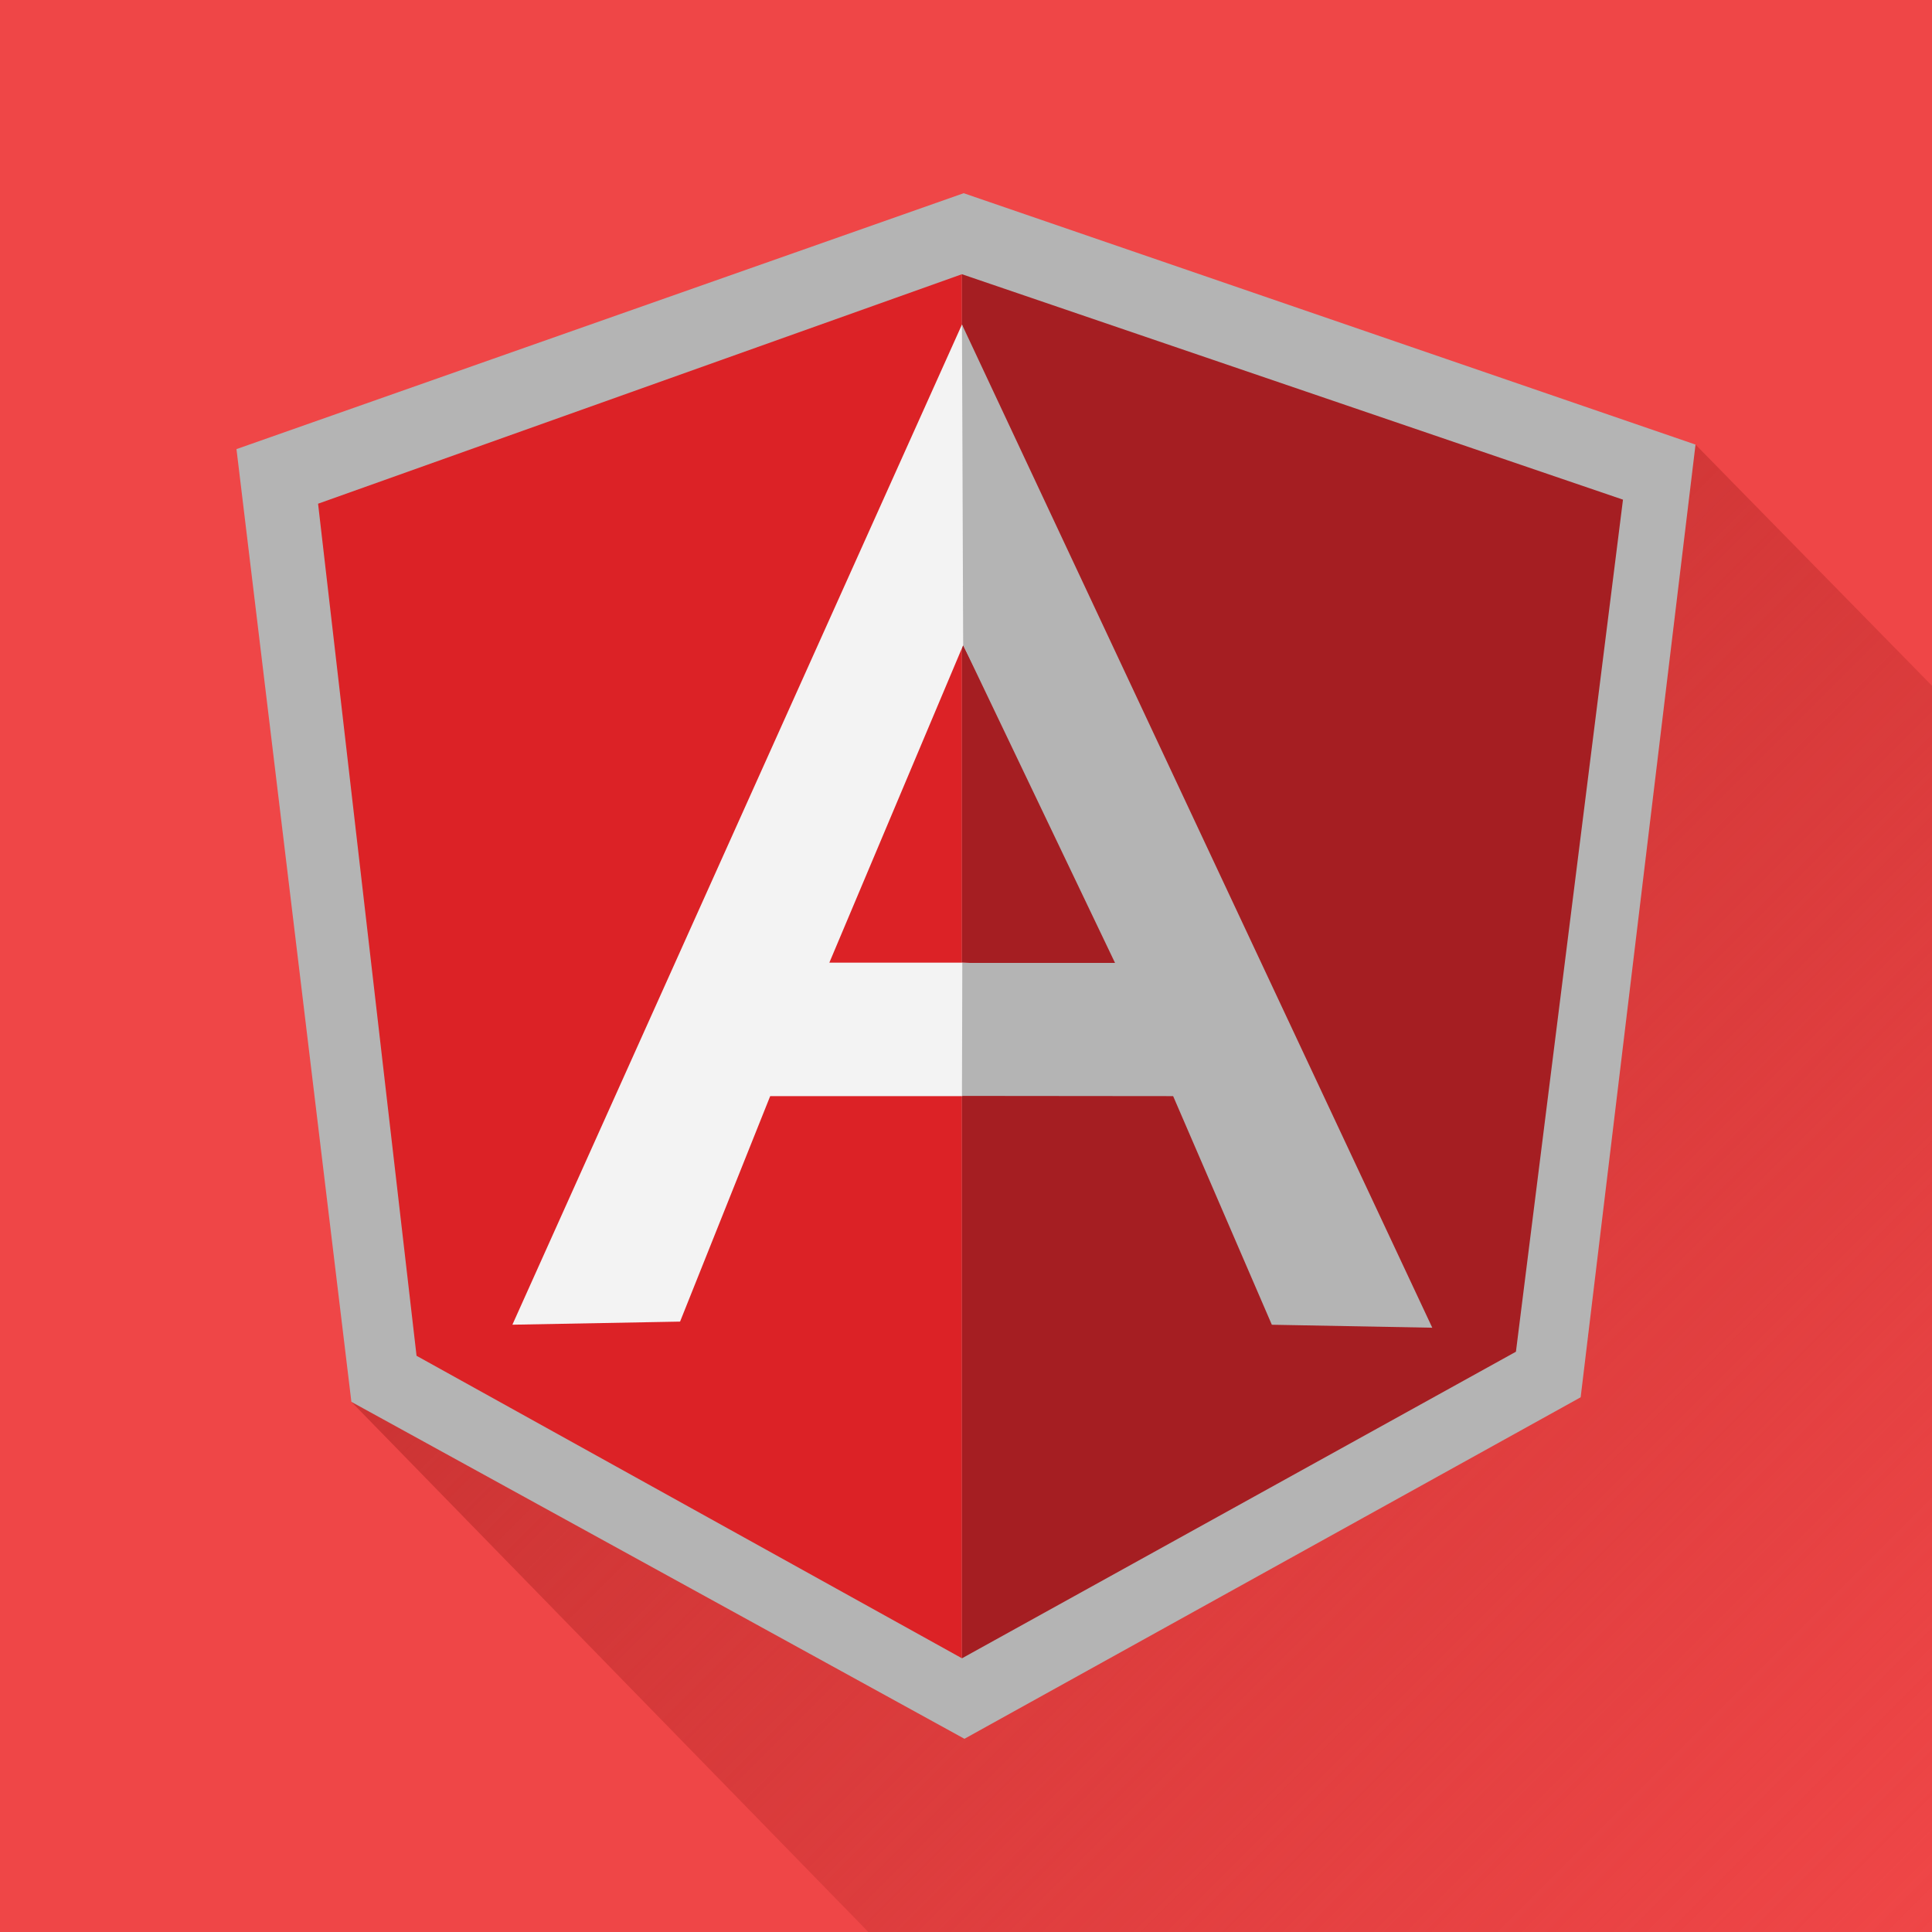
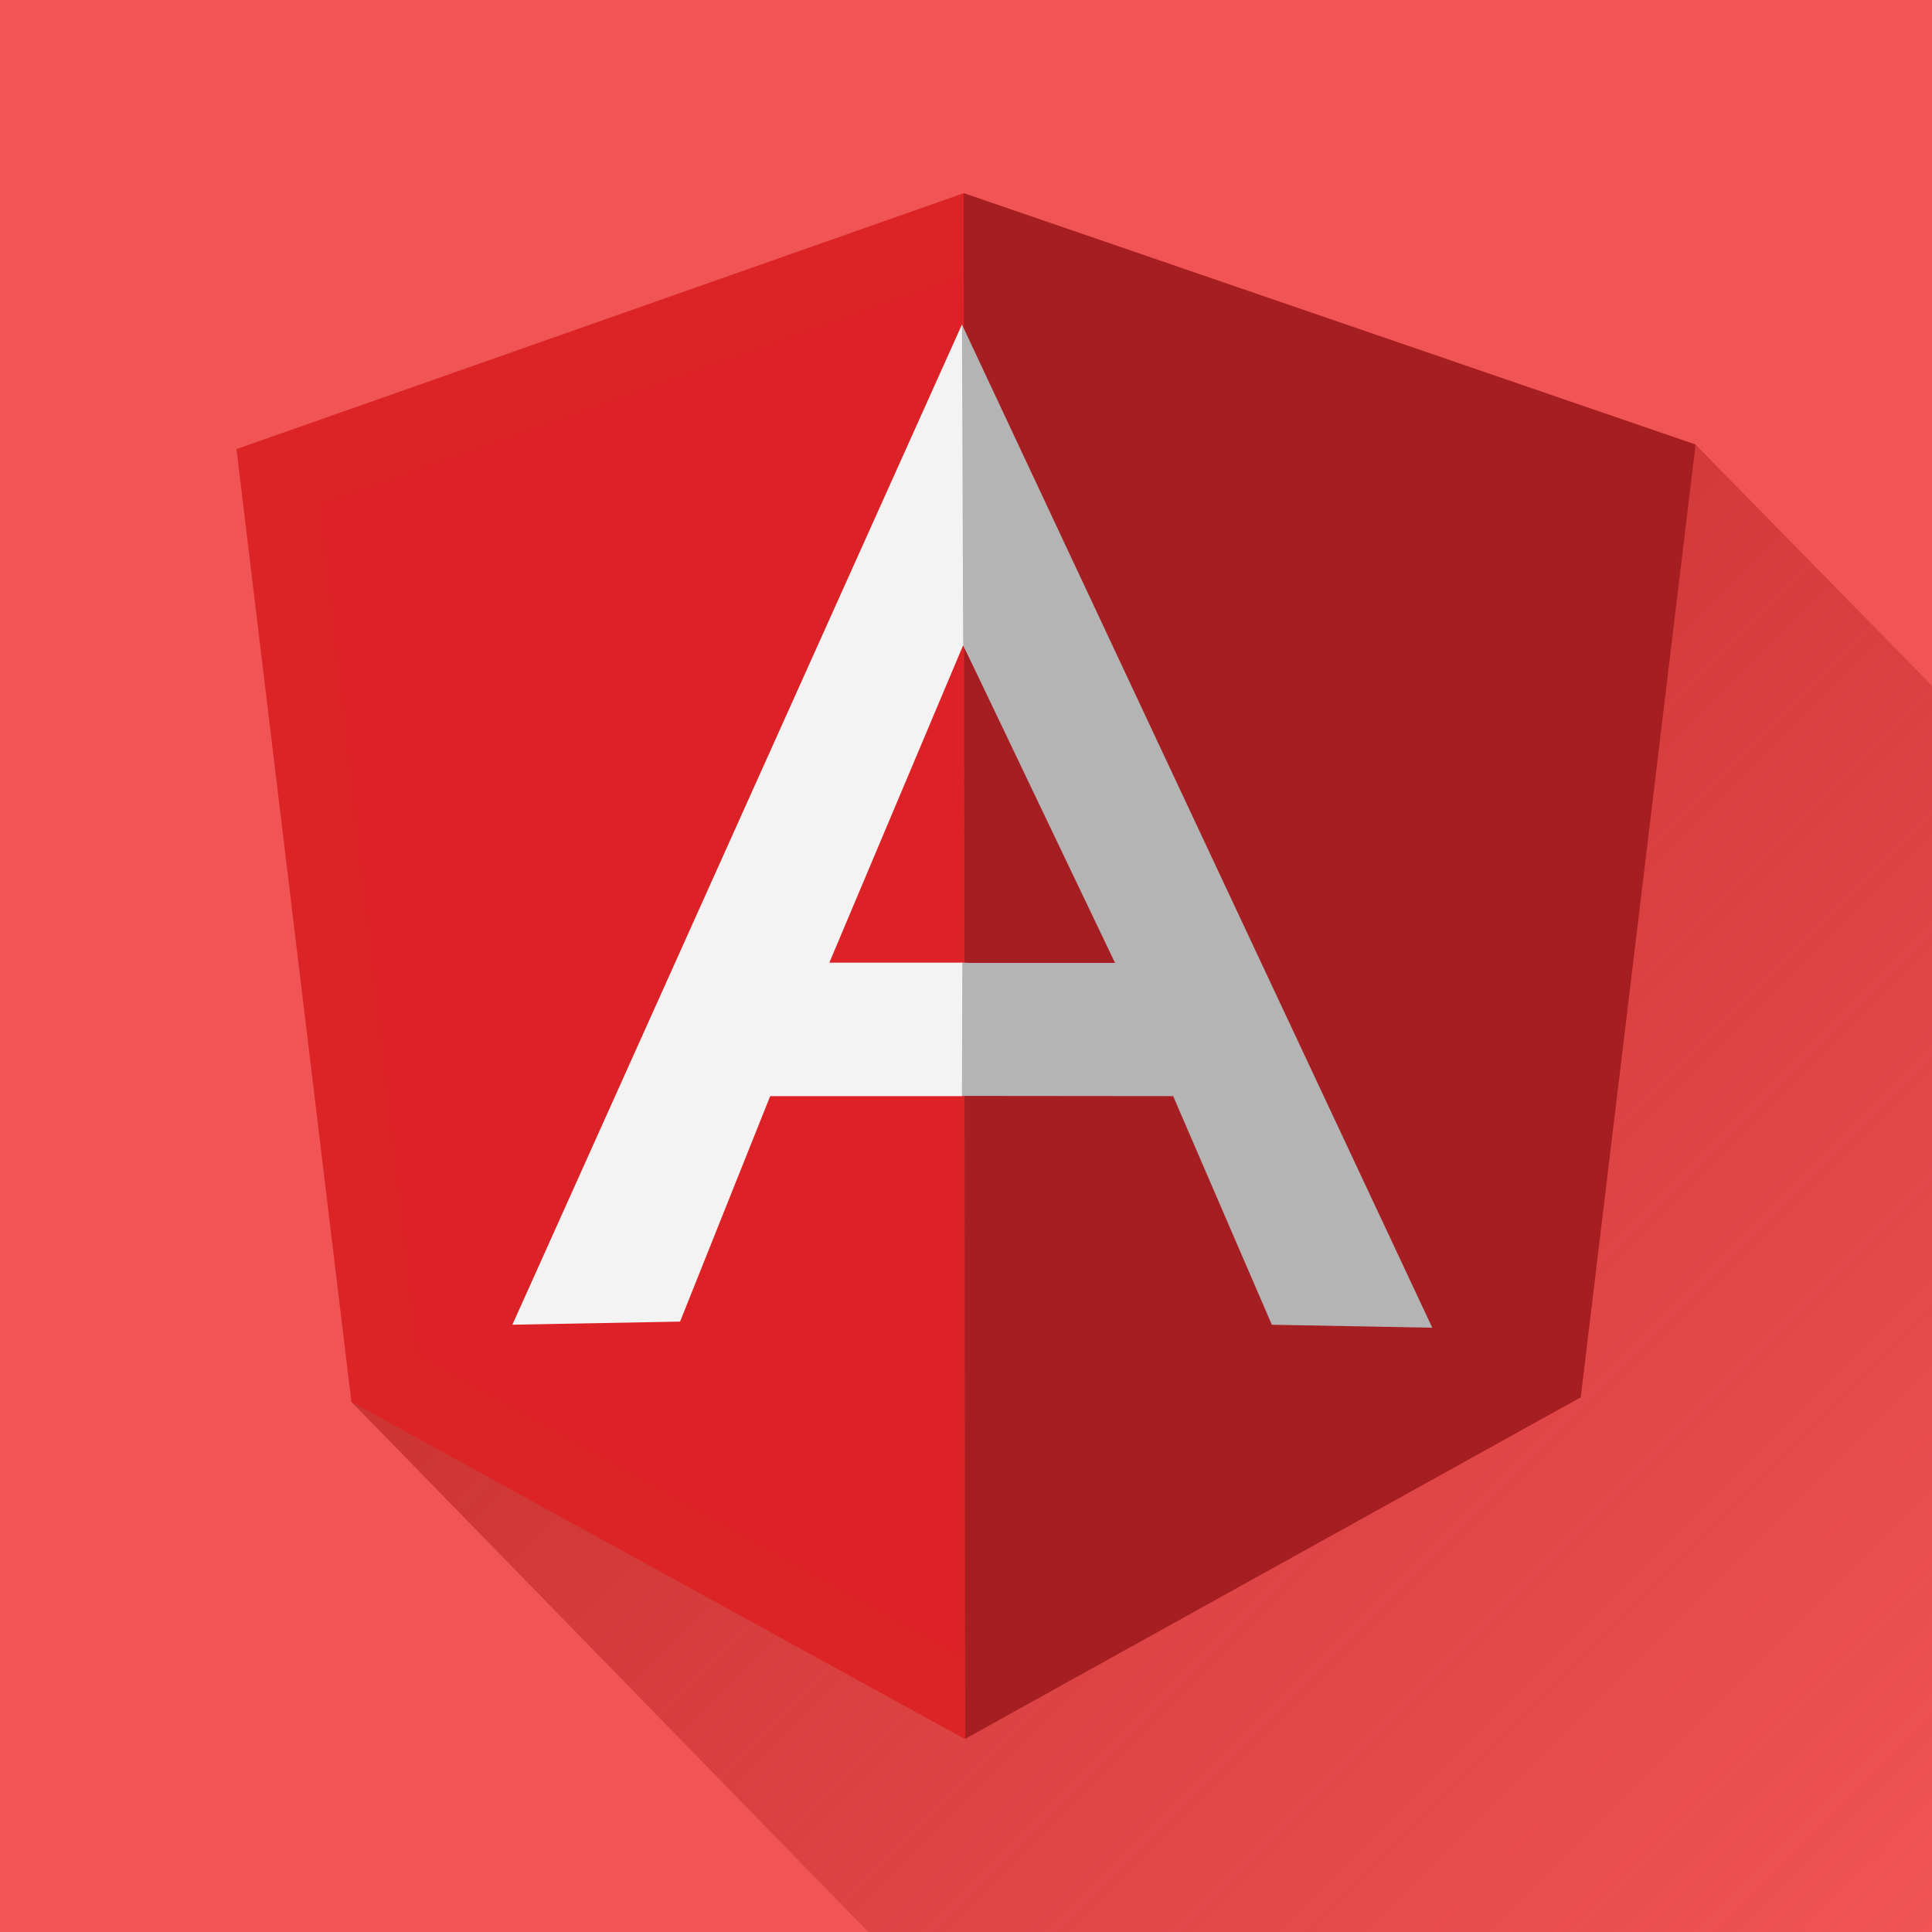
<svg xmlns="http://www.w3.org/2000/svg" viewBox="0 0 200 200">
  <defs>
-     <linearGradient id="a" x1="95.595" y1="85.901" x2="204.847" y2="195.153" gradientUnits="userSpaceOnUse">
+     <linearGradient id="linear-gradient" x1="95.595" y1="85.901" x2="204.847" y2="195.153" gradientUnits="userSpaceOnUse">
      <stop offset="0" stop-color="#cc3434" />
      <stop offset="1" stop-color="#cc3434" stop-opacity="0" />
    </linearGradient>
  </defs>
-   <rect width="200" height="200" style="fill:#ef4647" />
-   <polygon points="175.52 46.023 36.376 145.12 89.891 200 200 200 200 70.992 175.52 46.023" style="fill:url(#a)" />
-   <polygon points="99.759 20 24.48 46.492 36.376 145.12 99.839 180 163.629 144.647 175.52 46.023 99.759 20" style="fill:#b4b4b4" />
-   <polygon points="168.011 51.723 99.583 28.388 99.583 171.666 156.929 139.929 168.011 51.723" style="fill:#a51e22" />
-   <polygon points="32.927 52.144 43.121 140.35 99.582 171.666 99.582 28.386 32.927 52.144" style="fill:#dc2226" />
-   <path d="M118.419,104.662L99.583,113.47H79.73L70.4,136.812l-17.358.321L99.583,33.591Zm-1.821-4.434L99.708,66.79,85.854,99.652H99.582Z" style="fill:#f3f3f3" />
-   <polygon points="99.582 33.591 99.707 66.79 115.427 99.678 99.618 99.678 99.582 113.449 121.443 113.47 131.66 137.137 148.269 137.445 99.582 33.591" style="fill:#b4b4b4" />
+   <g id="angular">
+     <rect width="200" height="200" style="fill:#f05455" />
+     <polygon points="175.52 46.023 36.376 145.12 89.891 200 200 200 200 70.992 175.52 46.023" style="fill:url(#linear-gradient)" />
+     <polygon points="99.759 20 24.48 46.492 36.376 145.12 99.839 180 163.629 144.647 175.52 46.023 99.759 20" style="fill:#dc2427" />
+     <polygon points="175.52 46.023 99.759 20 99.914 180 163.629 144.647 175.52 46.023" style="fill:#a51e22" />
+     <polygon points="32.927 52.144 43.121 140.35 99.582 171.666 99.582 28.386 32.927 52.144" style="fill:#dc2226" />
+     <path d="M118.419,104.662L99.583,113.47H79.73L70.4,136.812l-17.358.321L99.583,33.591Zm-1.821-4.434L99.708,66.79,85.854,99.652H99.582Z" style="fill:#f3f3f3" />
+     <polygon points="99.582 33.591 99.707 66.79 115.427 99.678 99.618 99.678 99.582 113.449 121.443 113.47 131.66 137.137 148.269 137.445 99.582 33.591" style="fill:#b4b4b4" />
+   </g>
</svg>
